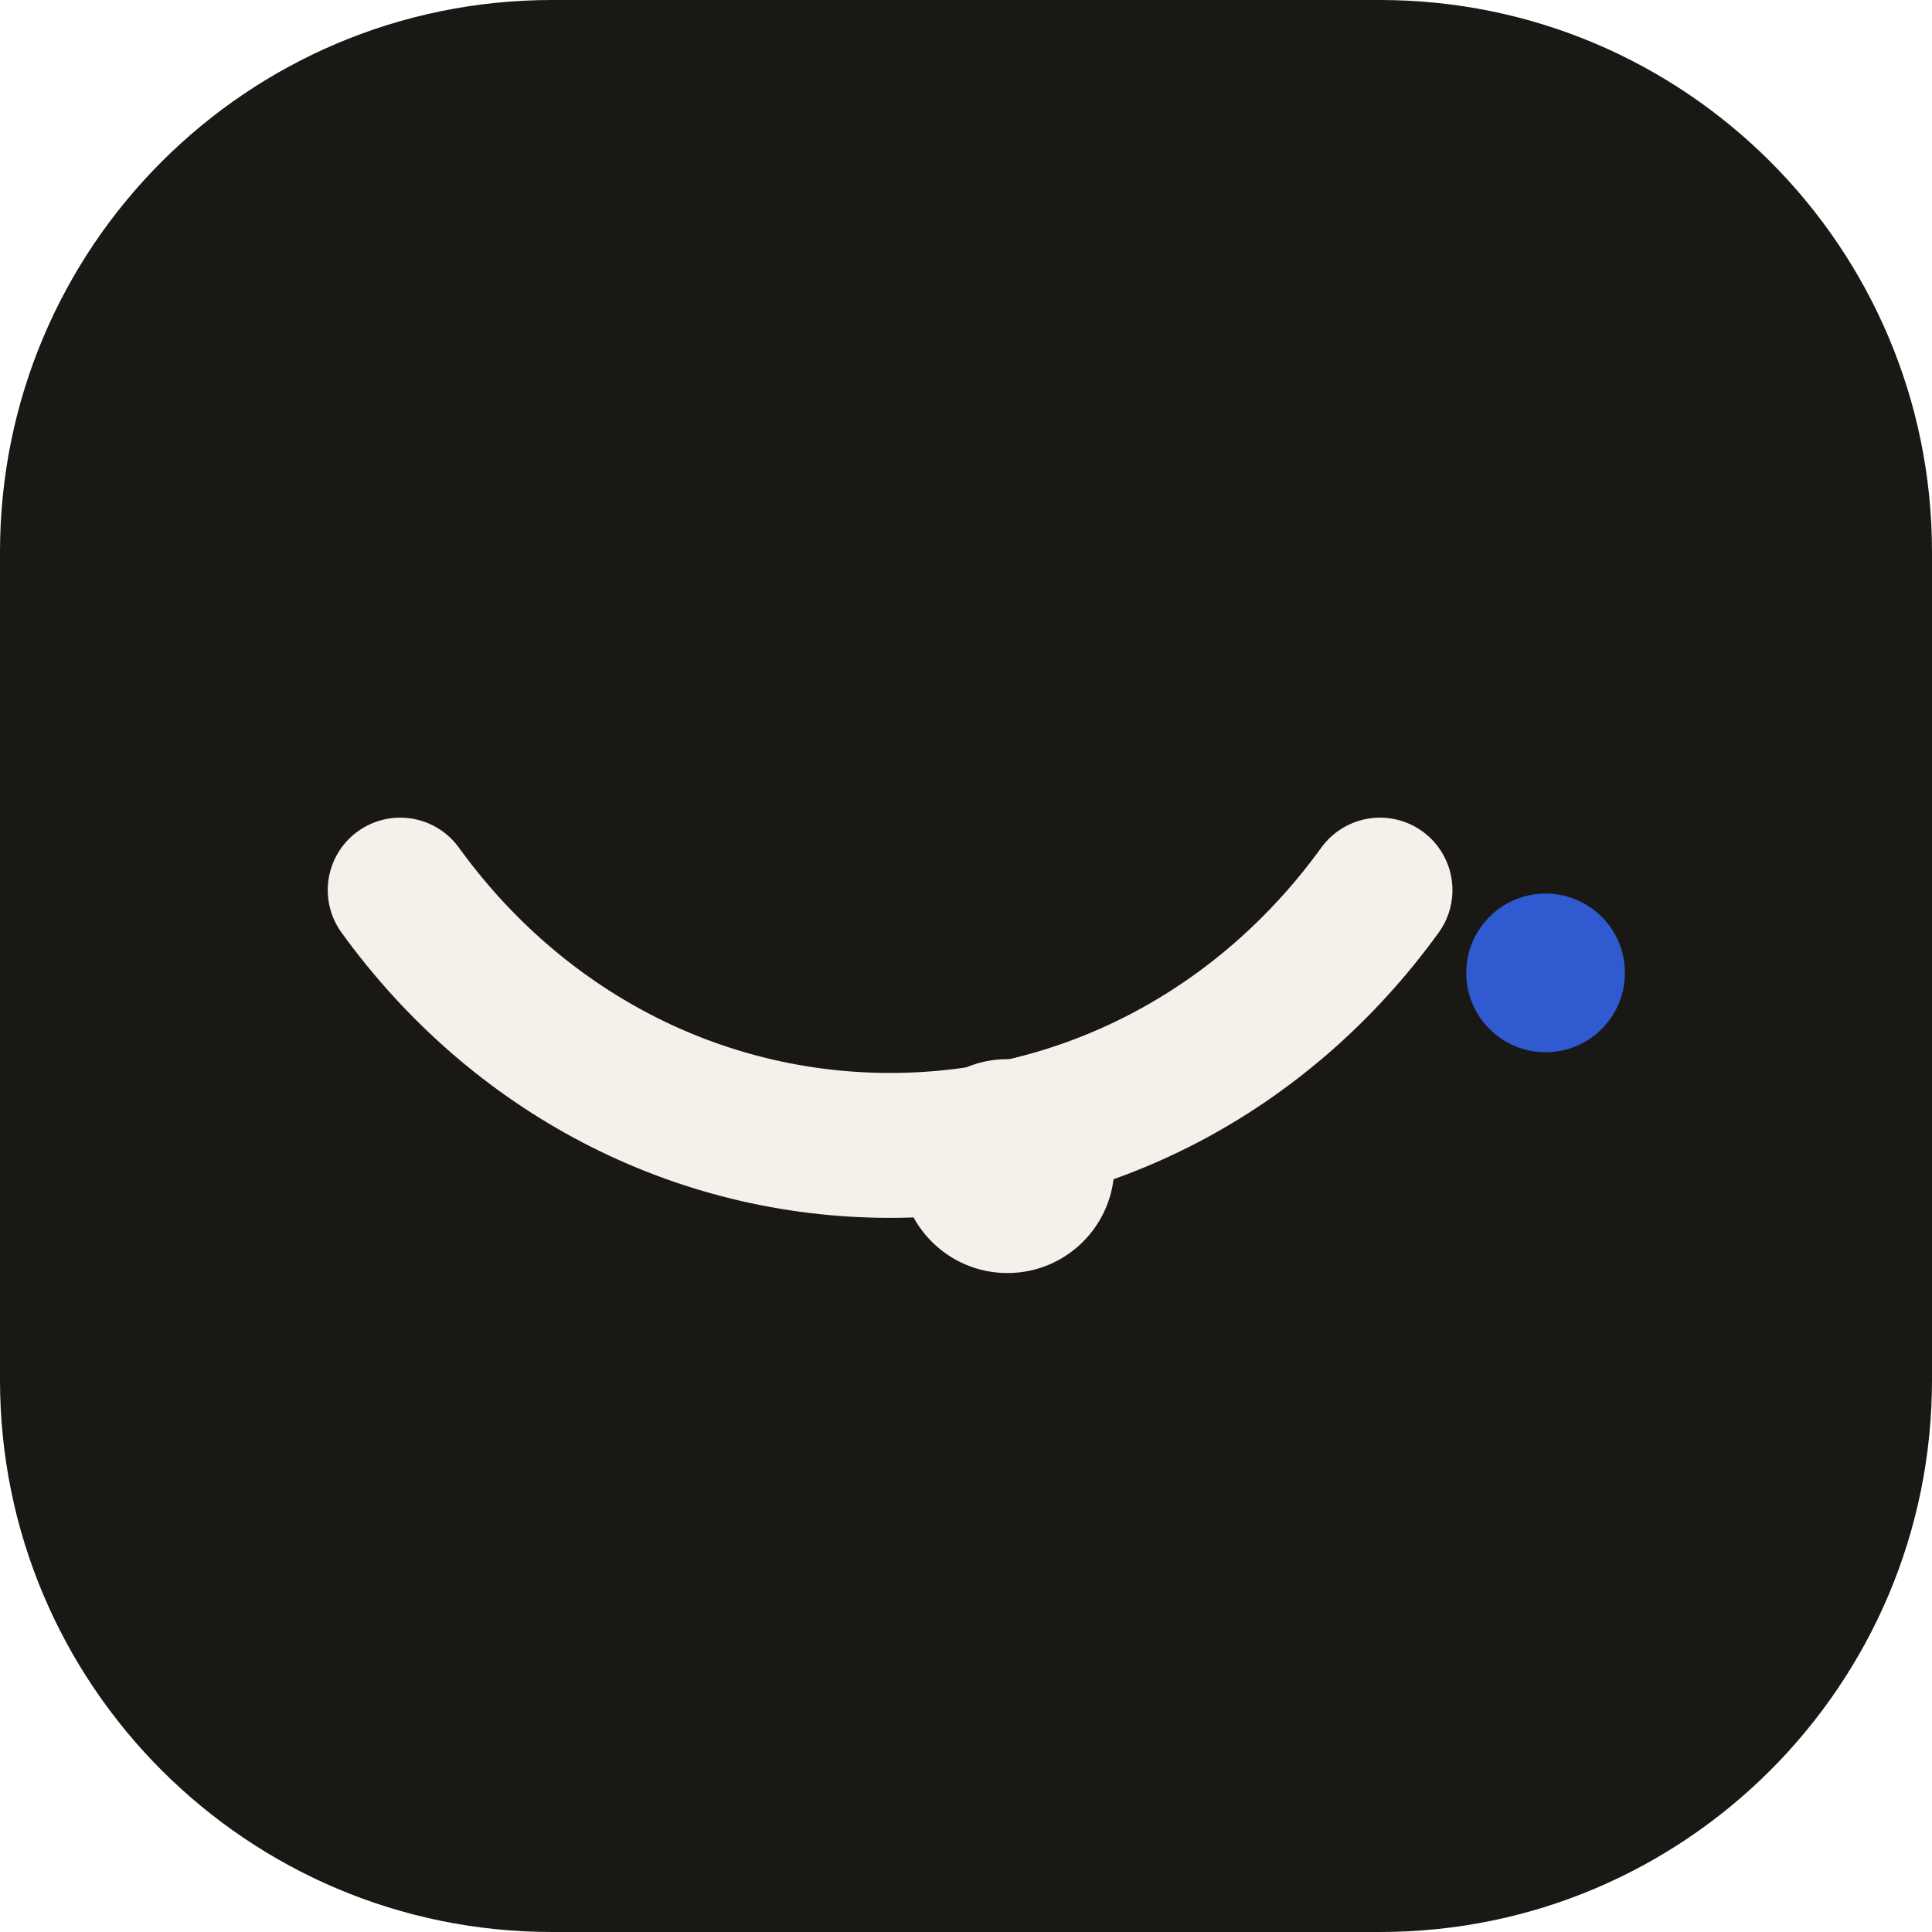
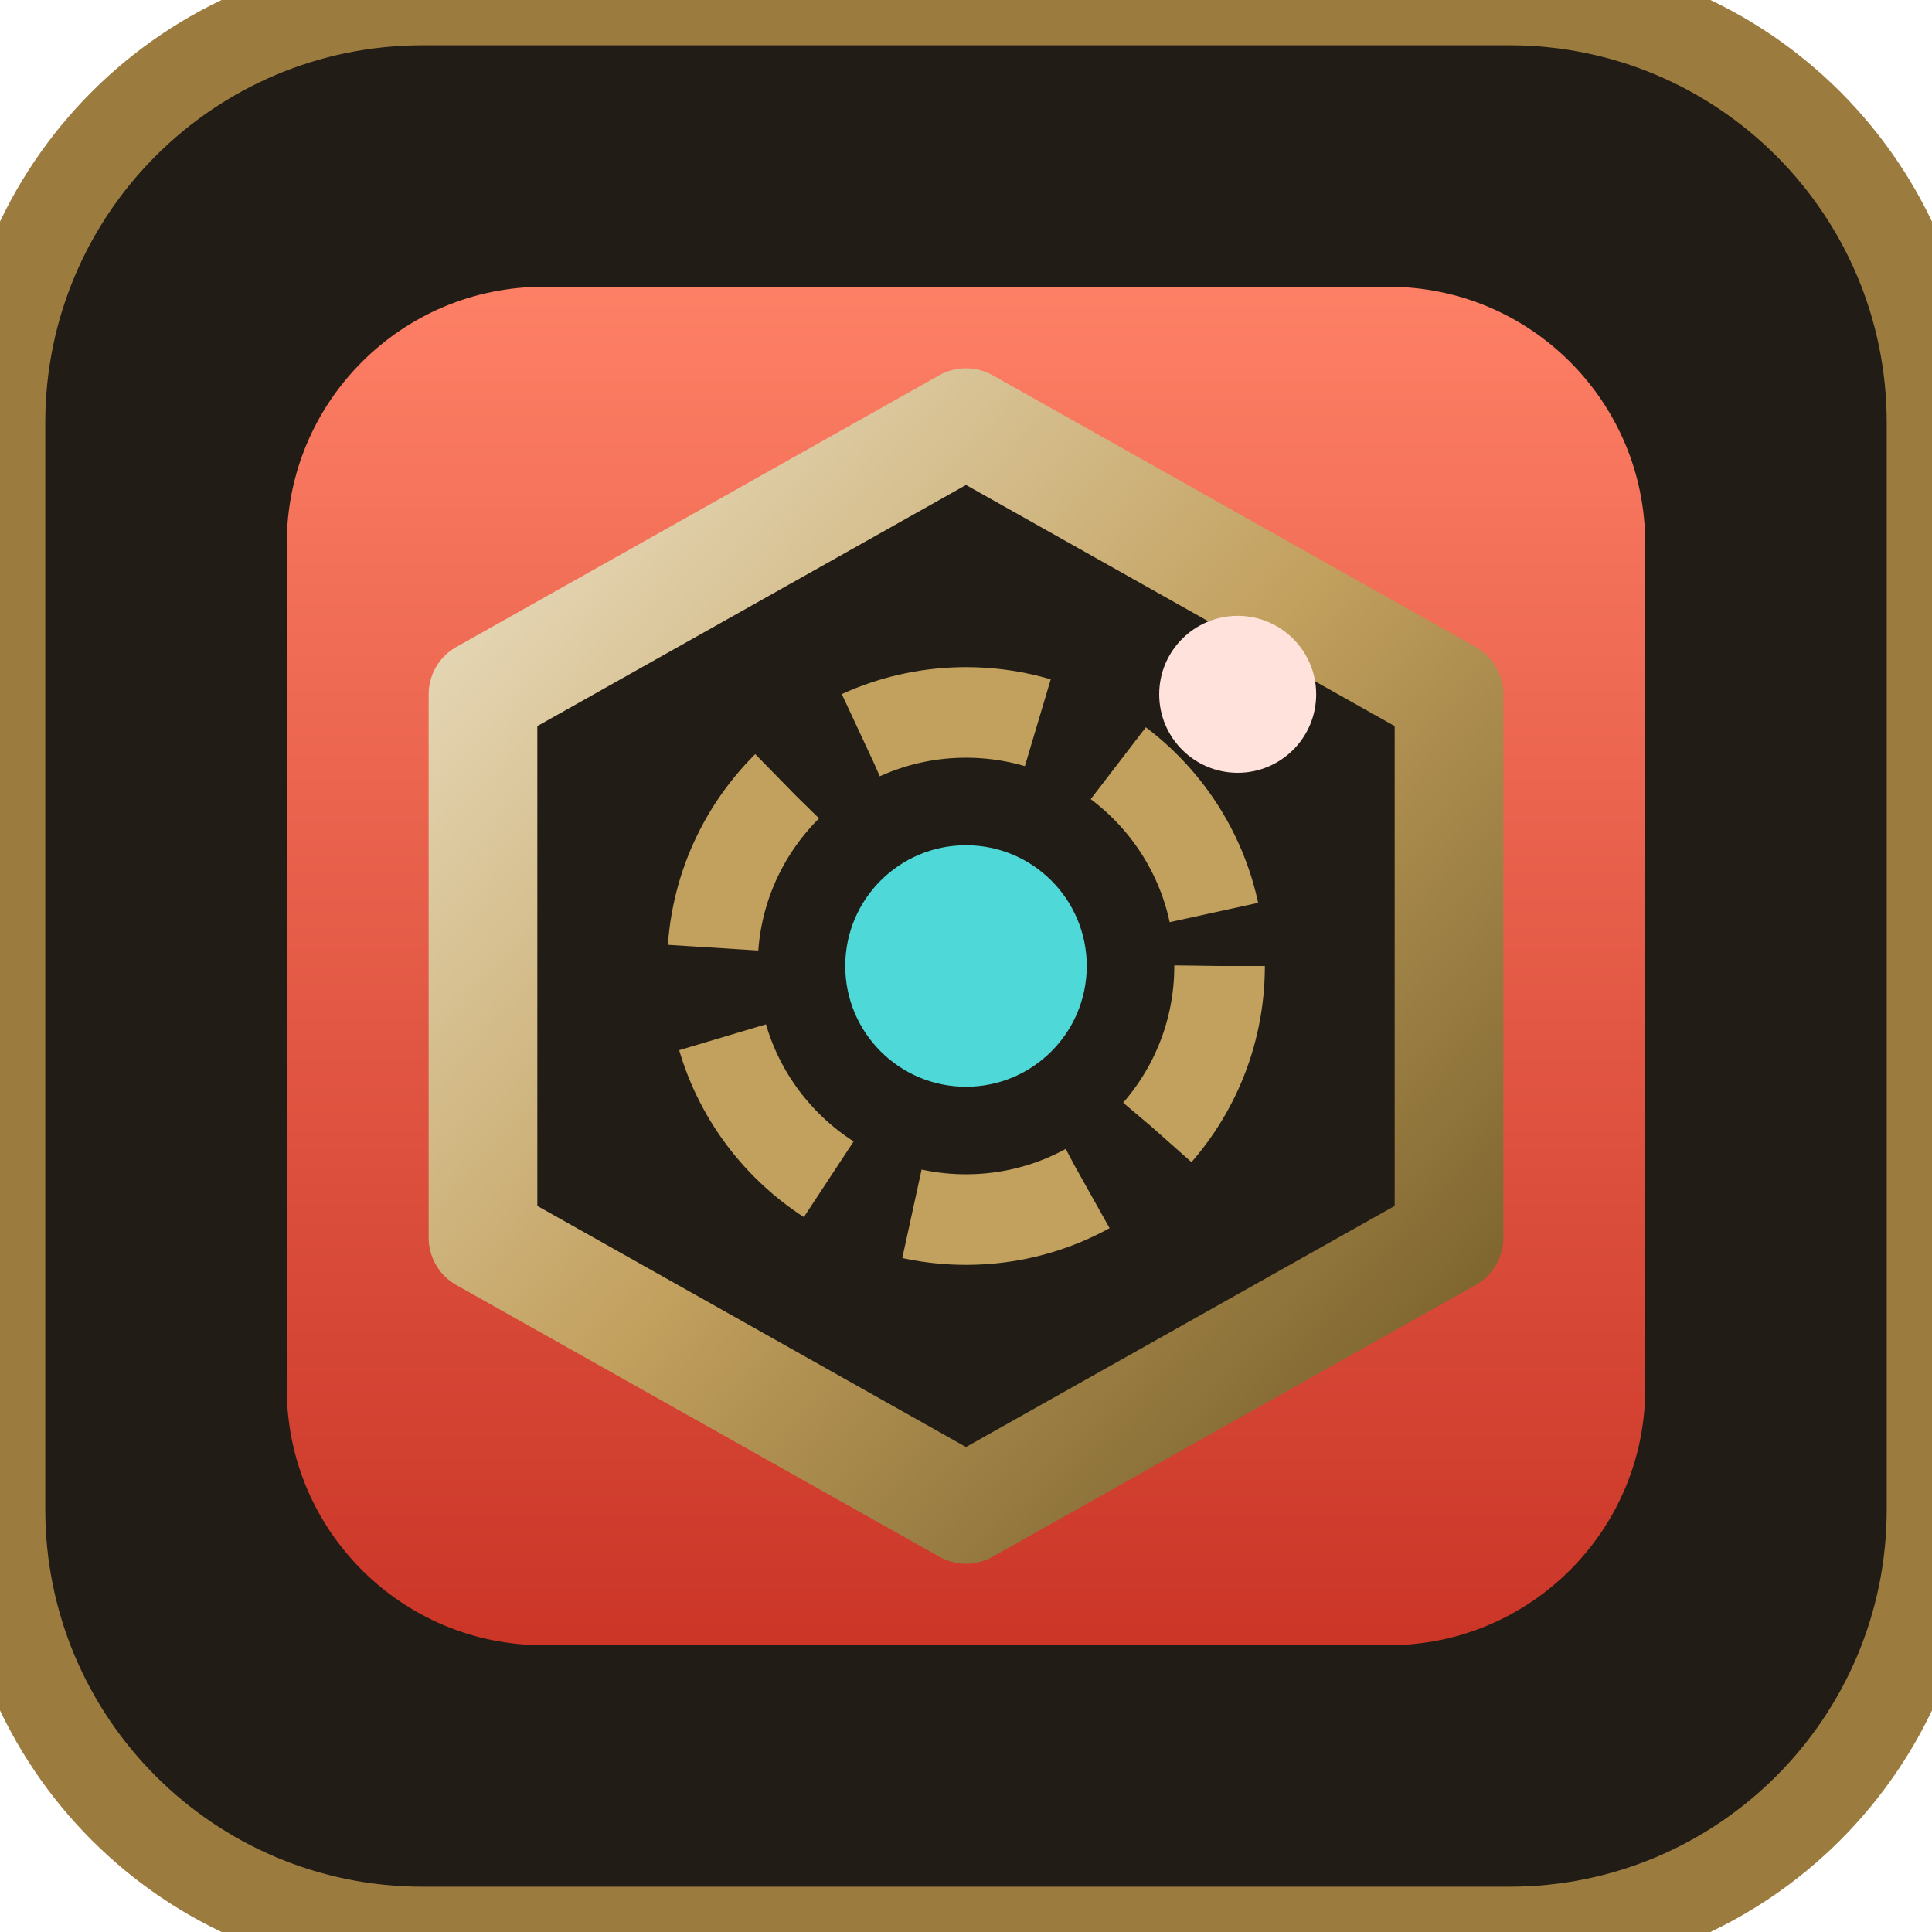
- <svg xmlns="http://www.w3.org/2000/svg" viewBox="0 0 28 28" width="28" height="28">
-   <rect width="28" height="28" rx="8" fill="#191814" />
-   <g transform="translate(0,1.5)">
-     <path d="M20 11.4c-1.7 2.35-4.3 3.7-7.1 3.7S7.5 13.75 5.8 11.4" fill="none" stroke="#f4f1ea" stroke-width="2.1" stroke-linecap="round" />
-     <circle cx="14.6" cy="15.4" r="1.55" fill="#f4f1ea" />
-     <circle cx="22.4" cy="12.6" r="1.15" fill="#2f5ad0" />
-   </g>
+ <svg xmlns="http://www.w3.org/2000/svg" viewBox="0 0 32 32" role="img" aria-label="Blink — Field Dossier">
+   <defs>
+     <linearGradient id="lacquer" x1="0" y1="0" x2="0" y2="1">
+       <stop offset="0%" stop-color="#FF8267" />
+       <stop offset="100%" stop-color="#C93325" />
+     </linearGradient>
+     <linearGradient id="brass" x1="0" y1="0" x2="1" y2="1">
+       <stop offset="0%" stop-color="#EBE0C4" />
+       <stop offset="50%" stop-color="#C2A05E" />
+       <stop offset="100%" stop-color="#715A26" />
+     </linearGradient>
+   </defs>
+   <rect width="32" height="32" rx="7" fill="#211C15" stroke="#9C7B3F" stroke-width="1.5" />
+   <rect x="4" y="4" width="24" height="24" rx="5" fill="url(#lacquer)" stroke="#211C15" stroke-width="1.5" />
+   <path d="M16 7 L24 11.5 V20.5 L16 25 L8 20.5 V11.5 Z" fill="#211C15" stroke="url(#brass)" stroke-width="1.8" stroke-linejoin="round" />
+   <circle cx="16" cy="16" r="4.2" fill="none" stroke="#C2A05E" stroke-width="1.5" stroke-dasharray="3 1.5" />
+   <circle cx="16" cy="16" r="2" fill="#4FD8D8" />
+   <circle cx="20.5" cy="11.5" r="1.3" fill="#FFE2DC" />
</svg>
